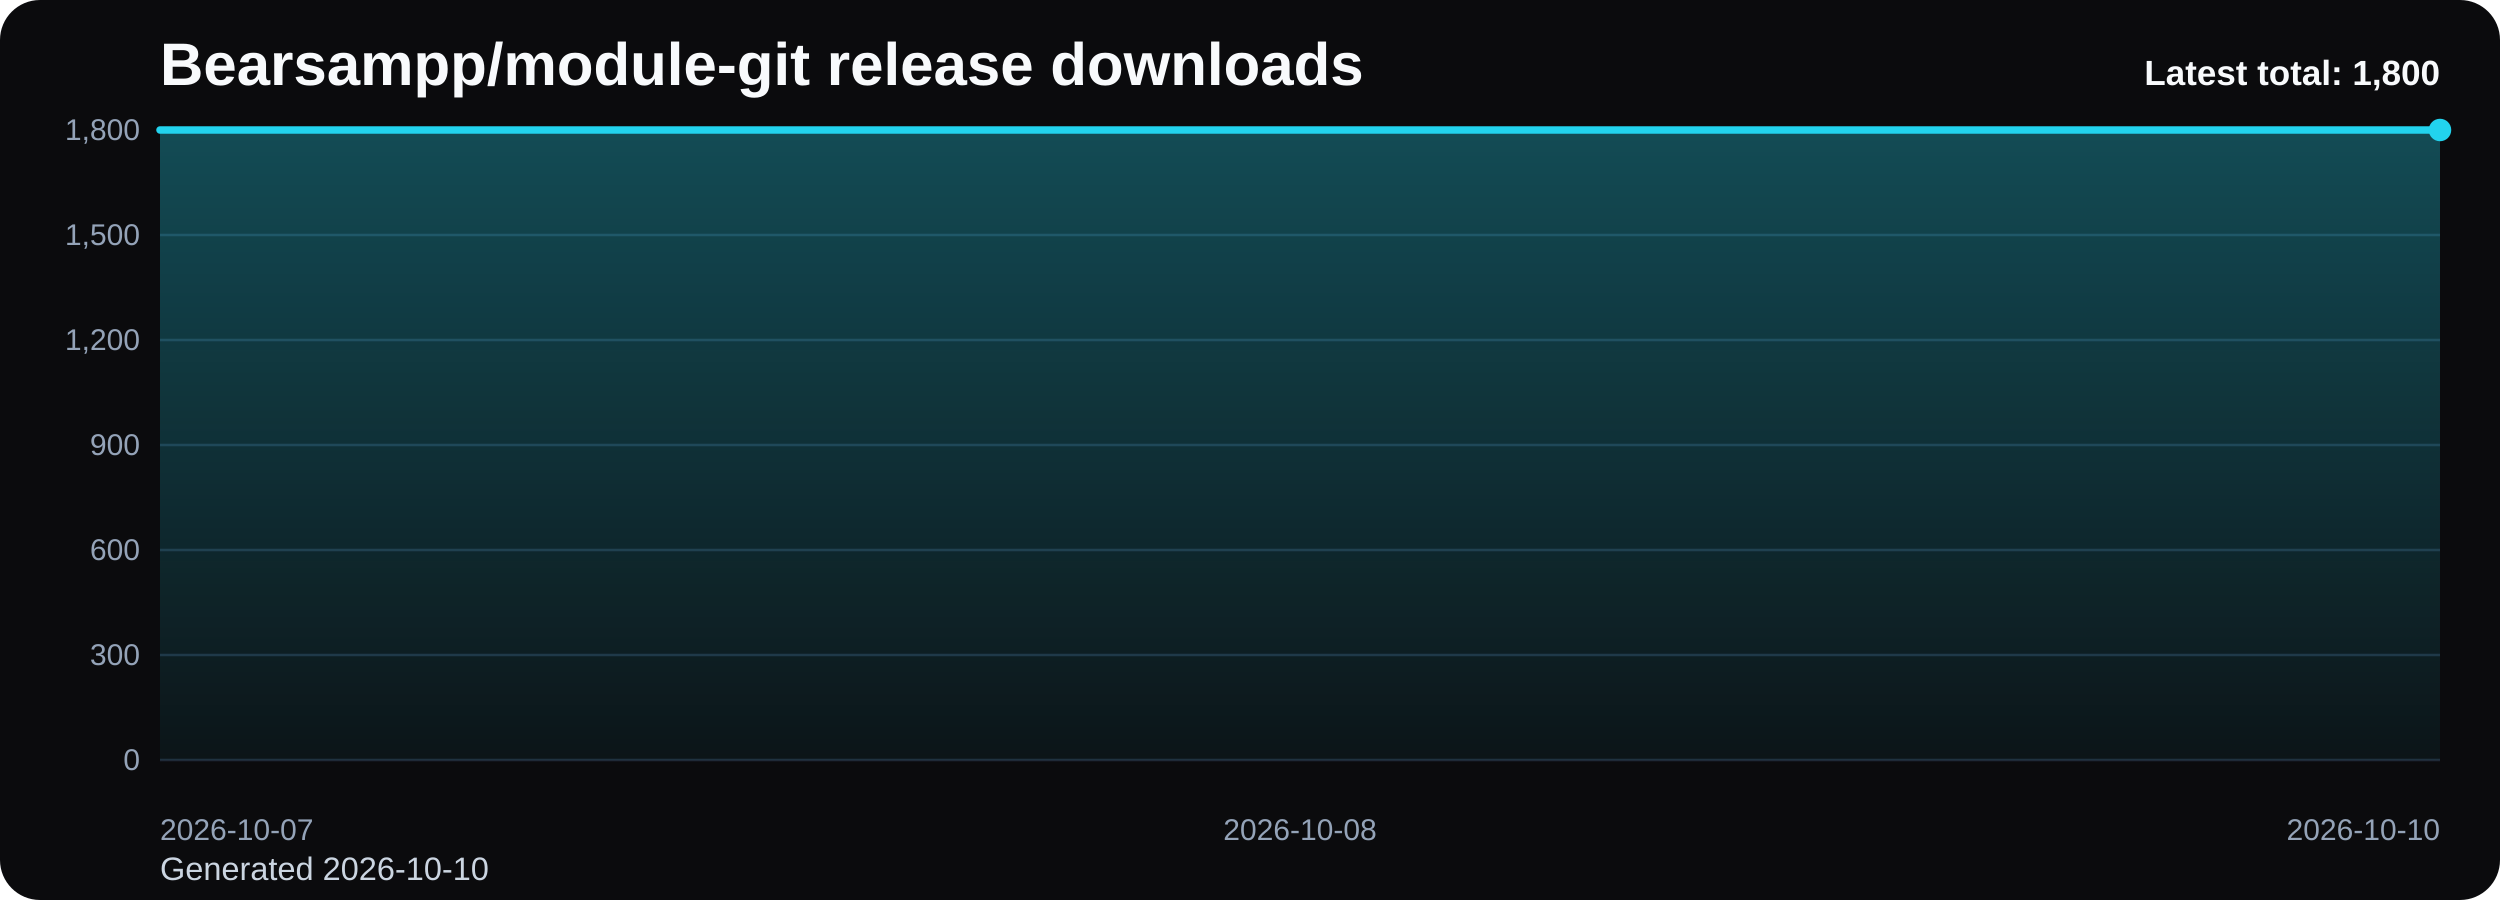
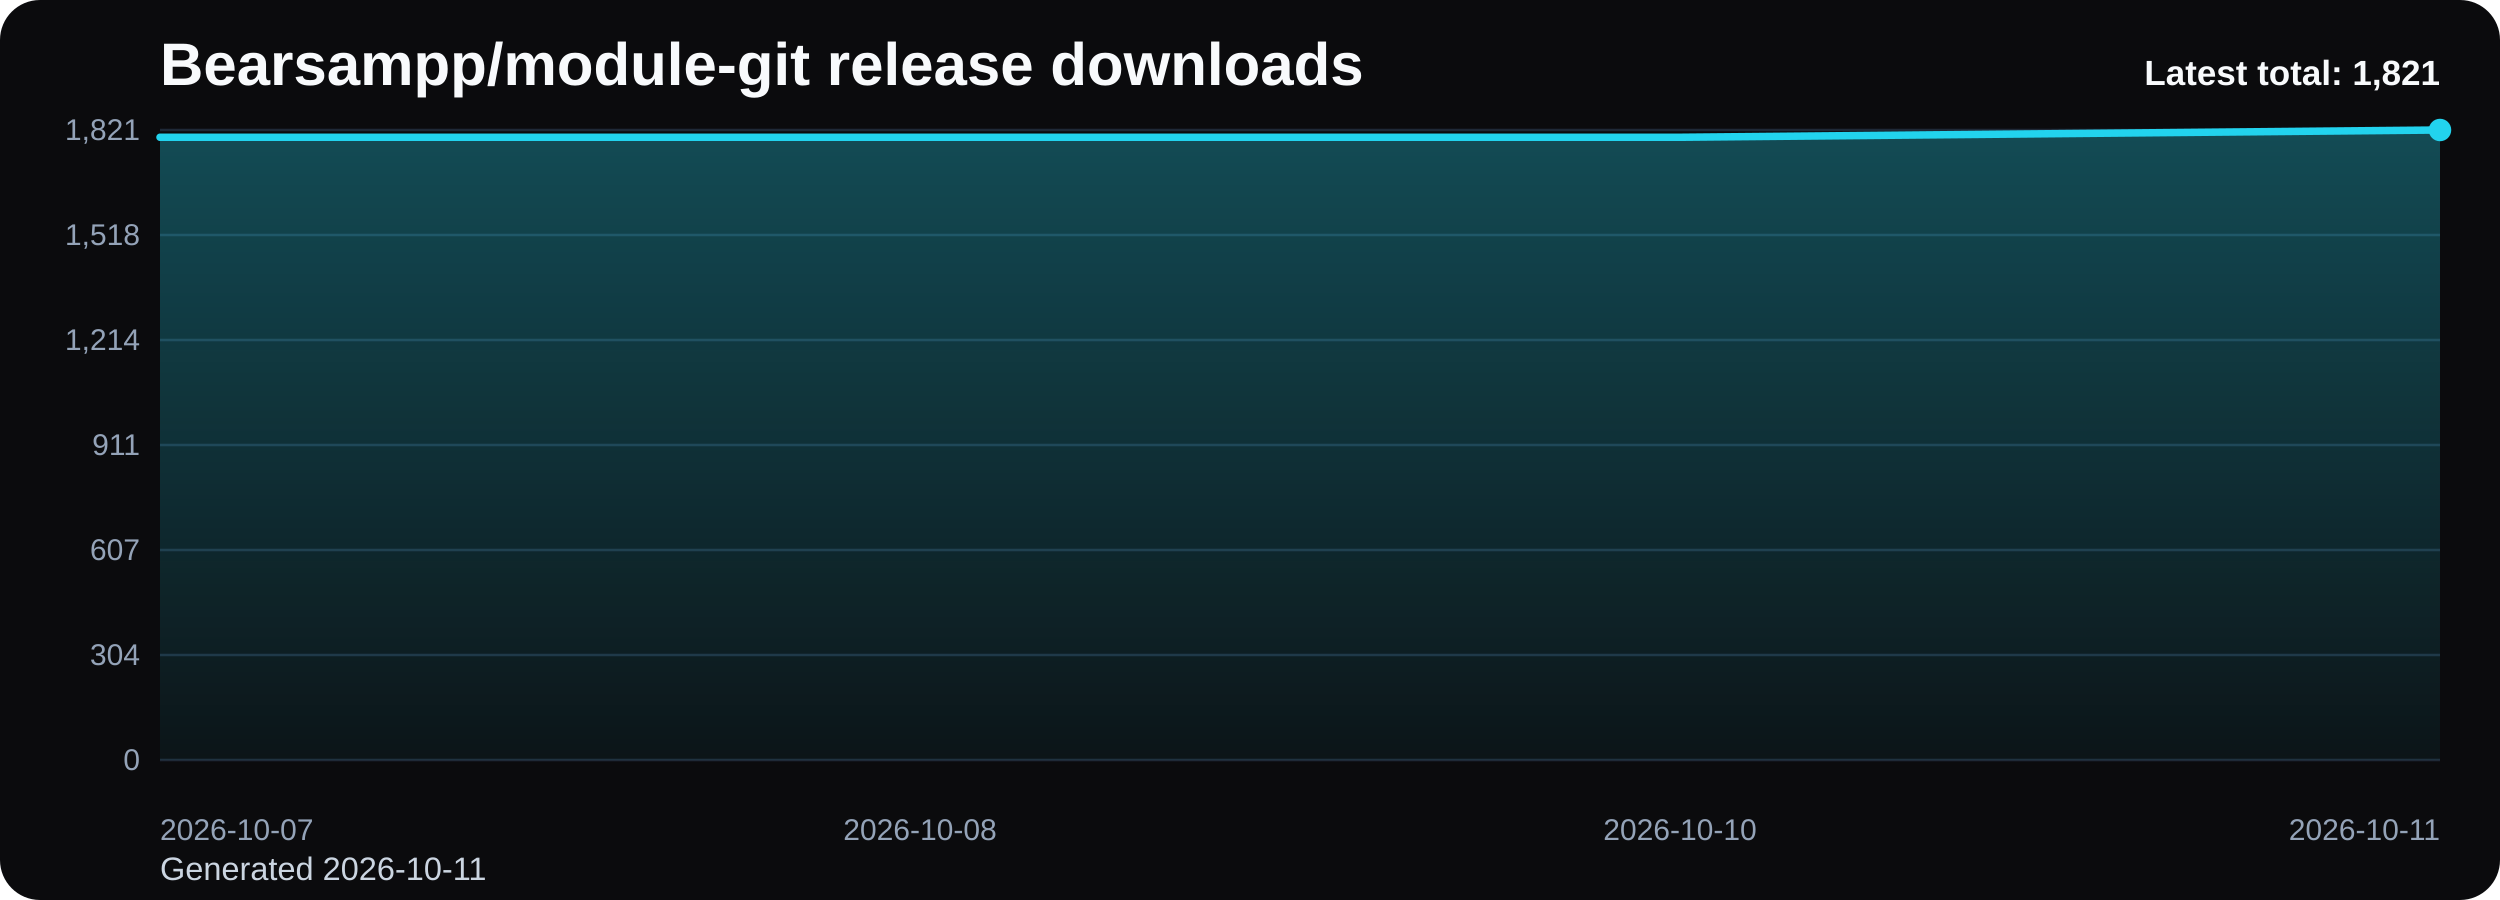
<svg xmlns="http://www.w3.org/2000/svg" viewBox="0 0 1000 360" role="img" aria-label="Bearsampp/module-git release downloads chart">
  <defs>
    <linearGradient id="fill-total-trend-black" x1="0" y1="0" x2="0" y2="1">
      <stop offset="0%" stop-color="#22d3ee" stop-opacity="0.32" />
      <stop offset="100%" stop-color="#22d3ee" stop-opacity="0.05" />
    </linearGradient>
    <style>
      .bg { fill: #0b0b0d; }
      .title { font: 700 24px Arial, sans-serif; fill: #f8fafc; }
      .sub { font: 400 13px Arial, sans-serif; fill: #cbd5e1; }
      .grid { stroke: #1f2937; stroke-width: 1; }
      .axis { font: 400 12px Arial, sans-serif; fill: #94a3b8; }
      .line { fill: none; stroke: #22d3ee; stroke-width: 3; stroke-linecap: round; stroke-linejoin: round; }
      .dot { fill: #22d3ee; }
      .value { font: 600 11px Arial, sans-serif; fill: #cbd5e1; }
      .latest { font: 700 14px Arial, sans-serif; fill: #f8fafc; }
    </style>
  </defs>
  <rect class="bg" x="0" y="0" width="1000" height="360" rx="16" />
  <text class="title" x="64" y="34">Bearsampp/module-git release downloads</text>
-   <text class="sub" x="64" y="352">Generated 2026-10-10</text>
+   <text class="sub" x="64" y="352">Generated 2026-10-11</text>
  <line x1="64" y1="52.00" x2="976" y2="52.00" class="grid" />
-   <text x="56" y="56.00" text-anchor="end" class="axis">1,800</text>
+   <text x="56" y="56.00" text-anchor="end" class="axis">1,821</text>
  <line x1="64" y1="94.00" x2="976" y2="94.00" class="grid" />
-   <text x="56" y="98.00" text-anchor="end" class="axis">1,500</text>
+   <text x="56" y="98.00" text-anchor="end" class="axis">1,518</text>
  <line x1="64" y1="136.00" x2="976" y2="136.00" class="grid" />
-   <text x="56" y="140.00" text-anchor="end" class="axis">1,200</text>
+   <text x="56" y="140.00" text-anchor="end" class="axis">1,214</text>
  <line x1="64" y1="178.00" x2="976" y2="178.00" class="grid" />
-   <text x="56" y="182.00" text-anchor="end" class="axis">900</text>
+   <text x="56" y="182.00" text-anchor="end" class="axis">911</text>
  <line x1="64" y1="220.00" x2="976" y2="220.00" class="grid" />
-   <text x="56" y="224.00" text-anchor="end" class="axis">600</text>
+   <text x="56" y="224.00" text-anchor="end" class="axis">607</text>
  <line x1="64" y1="262.00" x2="976" y2="262.00" class="grid" />
-   <text x="56" y="266.00" text-anchor="end" class="axis">300</text>
+   <text x="56" y="266.00" text-anchor="end" class="axis">304</text>
  <line x1="64" y1="304.00" x2="976" y2="304.00" class="grid" />
  <text x="56" y="308.00" text-anchor="end" class="axis">0</text>
-   <path d="M 64.00 304 L 64.00 52.00 L 520.00 52.00 L 976.00 52.00 L 976.00 304 Z" fill="url(#fill-total-trend-black)" />
-   <polyline class="line" points="64.00,52.00 520.00,52.00 976.00,52.00" />
+   <path d="M 64.00 304 L 64.00 54.91 L 368.00 54.91 L 672.00 54.91 L 976.00 52.00 L 976.00 304 Z" fill="url(#fill-total-trend-black)" />
+   <polyline class="line" points="64.00,54.91 368.00,54.91 672.00,54.91 976.00,52.00" />
  <circle class="dot" cx="976.00" cy="52.00" r="4.5" />
  <text class="axis" x="64.00" y="336" text-anchor="start">2026-10-07</text>
-   <text class="axis" x="520.00" y="336" text-anchor="middle">2026-10-08</text>
-   <text class="axis" x="976.00" y="336" text-anchor="end">2026-10-10</text>
-   <text class="latest" x="976" y="34" text-anchor="end">Latest total: 1,800</text>
+   <text class="axis" x="368.00" y="336" text-anchor="middle">2026-10-08</text>
+   <text class="axis" x="672.00" y="336" text-anchor="middle">2026-10-10</text>
+   <text class="axis" x="976.00" y="336" text-anchor="end">2026-10-11</text>
+   <text class="latest" x="976" y="34" text-anchor="end">Latest total: 1,821</text>
</svg>
